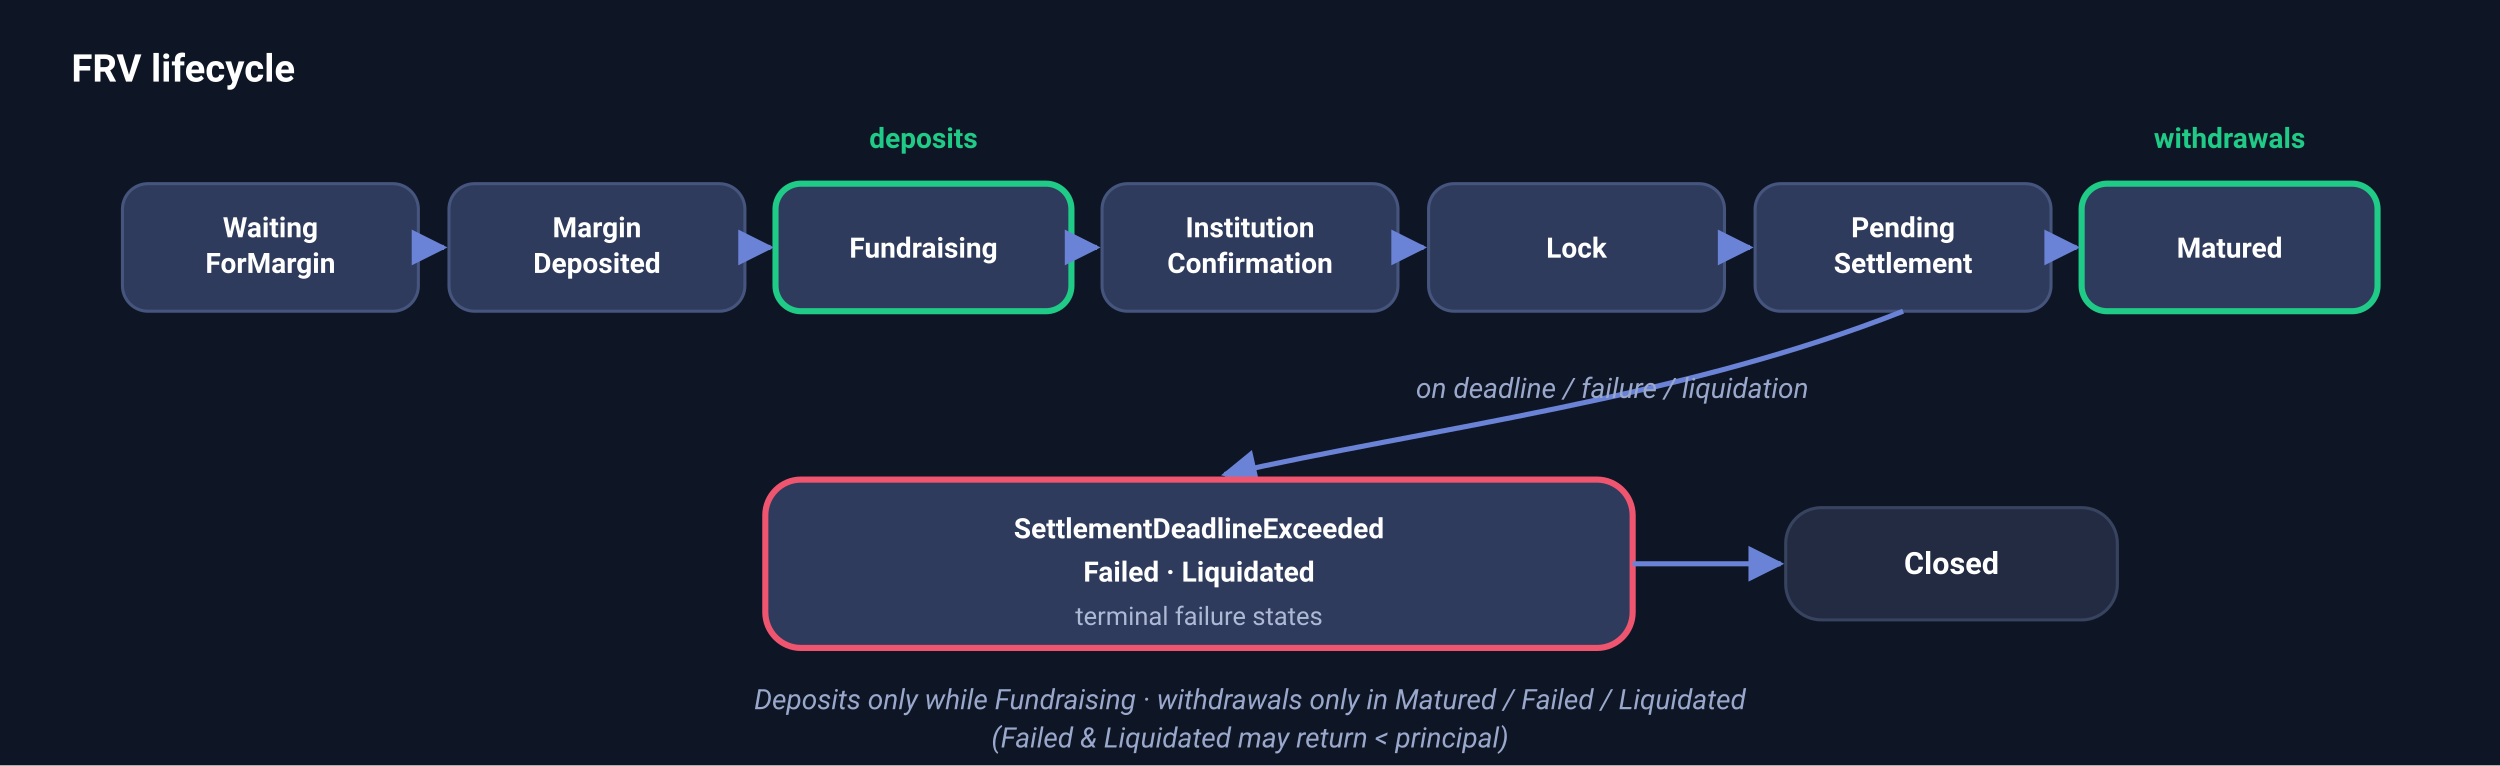
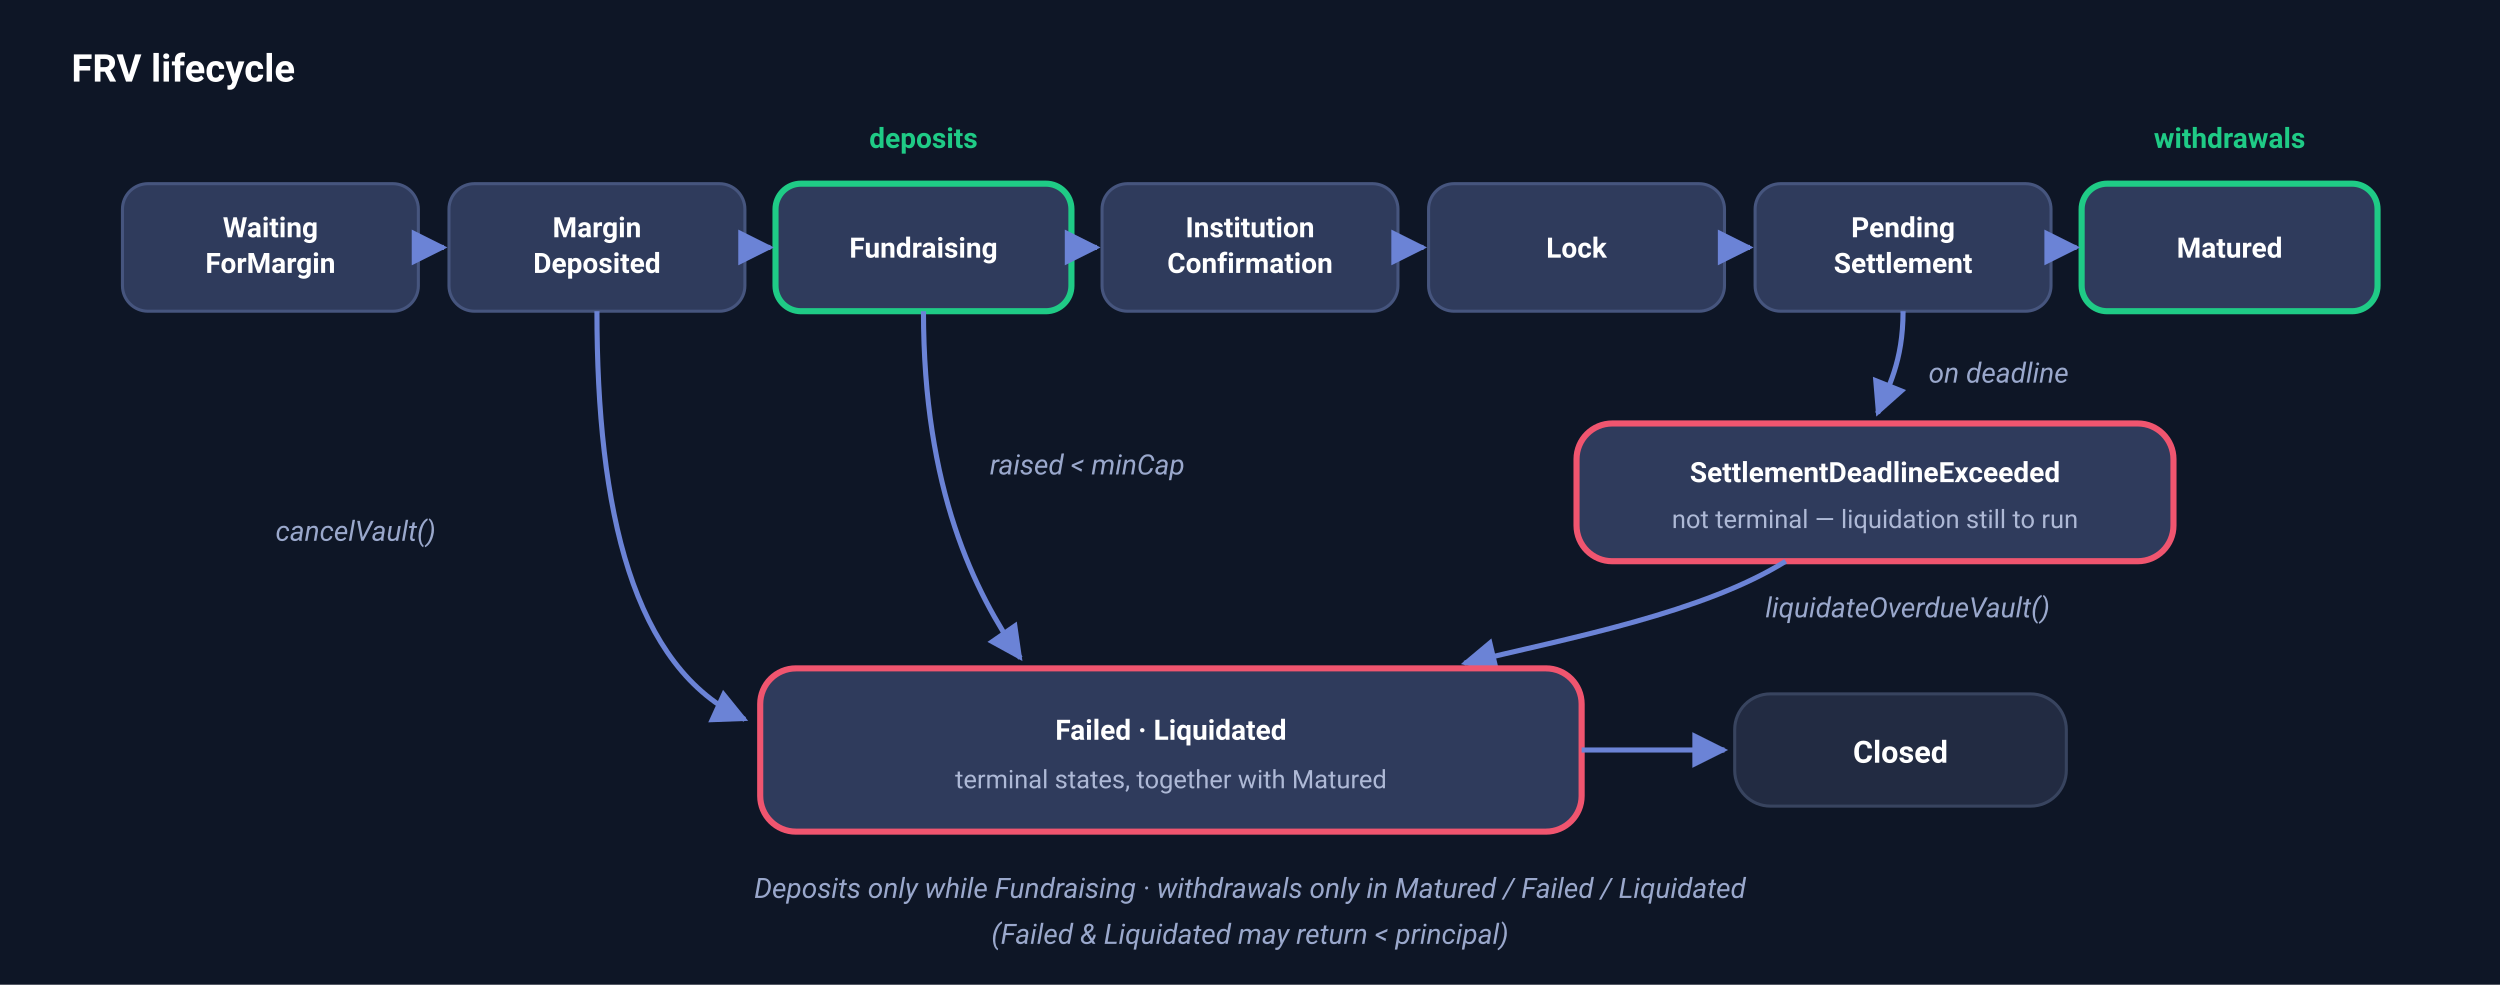
- <svg xmlns="http://www.w3.org/2000/svg" width="980" height="300" viewBox="0 0 980 300" font-family="system-ui, -apple-system, 'Segoe UI', Roboto, Inter, sans-serif">
+ <svg xmlns="http://www.w3.org/2000/svg" width="980" height="386" viewBox="0 0 980 386" font-family="system-ui, -apple-system, 'Segoe UI', Roboto, Inter, sans-serif">
  <defs>
    <marker id="arrow" viewBox="0 0 10 10" refX="9" refY="5" markerWidth="7" markerHeight="7" orient="auto-start-reverse">
      <path d="M 0 0 L 10 5 L 0 10 z" fill="#6B83D6" />
    </marker>
    <style>
      .st   { fill: #2F3B5C; stroke: #46557E; stroke-width: 1.2; }
      .go   { fill: #2F3B5C; stroke: #1FCB86; stroke-width: 2.4; }
      .fail { fill: #2F3B5C; stroke: #F0556F; stroke-width: 2.4; }
      .end  { fill: #222B42; stroke: #38445F; stroke-width: 1.2; }
      .stl  { fill: #FFFFFF; font-size: 11px; font-weight: 600; }
      .ttl  { fill: #FFFFFF; font-size: 15px; font-weight: 700; }
      .lbl  { fill: #FFFFFF; font-size: 12px; font-weight: 600; }
      .note { fill: #9AA8CC; font-size: 11px; font-style: italic; }
      .nsub { fill: #AEB9D6; font-size: 10px; }
      .tag  { fill: #1FCB86; font-size: 11px; font-weight: 600; }
      .edge { stroke: #6B83D6; stroke-width: 2; fill: none; marker-end: url(#arrow); }
      .la   { text-anchor: start; }
      text  { text-anchor: middle; }
    </style>
  </defs>
-   <rect class="bg" x="0" y="0" width="980" height="300" fill="#0E1626" />
+   <rect class="bg" x="0" y="0" width="980" height="386" fill="#0E1626" />
  <text class="ttl la" x="28" y="32">FRV lifecycle</text>
  <text class="tag" x="362" y="58">deposits</text>
  <text class="tag" x="874" y="58">withdrawals</text>
  <rect class="st" x="48" y="72" width="116" height="50" rx="10" />
  <text class="stl" x="106" y="93">Waiting</text>
  <text class="stl" x="106" y="107">ForMargin</text>
  <rect class="st" x="176" y="72" width="116" height="50" rx="10" />
  <text class="stl" x="234" y="93">Margin</text>
  <text class="stl" x="234" y="107">Deposited</text>
  <rect class="go" x="304" y="72" width="116" height="50" rx="10" />
  <text class="stl" x="362" y="101">Fundraising</text>
  <rect class="st" x="432" y="72" width="116" height="50" rx="10" />
  <text class="stl" x="490" y="93">Institution</text>
  <text class="stl" x="490" y="107">Confirmation</text>
  <rect class="st" x="560" y="72" width="116" height="50" rx="10" />
  <text class="stl" x="618" y="101">Lock</text>
  <rect class="st" x="688" y="72" width="116" height="50" rx="10" />
  <text class="stl" x="746" y="93">Pending</text>
  <text class="stl" x="746" y="107">Settlement</text>
  <rect class="go" x="816" y="72" width="116" height="50" rx="10" />
  <text class="stl" x="874" y="101">Matured</text>
  <path class="edge" d="M166,97 L174,97" />
  <path class="edge" d="M294,97 L302,97" />
  <path class="edge" d="M422,97 L430,97" />
  <path class="edge" d="M550,97 L558,97" />
  <path class="edge" d="M678,97 L686,97" />
  <path class="edge" d="M806,97 L814,97" />
-   <path class="edge" d="M746,122 C660,156 560,168 480,186" />
-   <text class="note" x="632" y="156">on deadline / failure / liquidation</text>
-   <rect class="fail" x="300" y="188" width="340" height="66" rx="14" />
-   <text class="stl" x="470" y="211" font-size="12">SettlementDeadlineExceeded</text>
-   <text class="stl" x="470" y="228" font-size="12">Failed · Liquidated</text>
-   <text class="nsub" x="470" y="245">terminal failure states</text>
-   <rect class="end" x="700" y="199" width="130" height="44" rx="14" />
-   <text class="lbl" x="765" y="225">Closed</text>
-   <path class="edge" d="M640,221 L698,221" />
-   <text class="note" x="490" y="278">Deposits only while Fundraising · withdrawals only in Matured / Failed / Liquidated</text>
-   <text class="note" x="490" y="293">(Failed &amp; Liquidated may return &lt; principal)</text>
+   <path class="edge" d="M746,122 C746,142 740,152 736,162" />
+   <text class="note la" x="756" y="150">on deadline</text>
+   <rect class="fail" x="618" y="166" width="234" height="54" rx="14" />
+   <text class="stl" x="735" y="189" font-size="12">SettlementDeadlineExceeded</text>
+   <text class="nsub" x="735" y="207">not terminal — liquidation still to run</text>
+   <path class="edge" d="M234,122 C234,200 248,262 292,282" />
+   <text class="note la" x="108" y="212">cancelVault()</text>
+   <path class="edge" d="M362,122 C362,192 382,232 400,258" />
+   <text class="note la" x="388" y="186">raised &lt; minCap</text>
+   <path class="edge" d="M700,220 C668,240 616,250 574,260" />
+   <text class="note la" x="692" y="242">liquidateOverdueVault()</text>
+   <rect class="fail" x="298" y="262" width="322" height="64" rx="14" />
+   <text class="stl" x="459" y="290" font-size="12">Failed · Liquidated</text>
+   <text class="nsub" x="459" y="309">terminal states, together with Matured</text>
+   <rect class="end" x="680" y="272" width="130" height="44" rx="14" />
+   <text class="lbl" x="745" y="299">Closed</text>
+   <path class="edge" d="M620,294 L676,294" />
+   <text class="note" x="490" y="352">Deposits only while Fundraising · withdrawals only in Matured / Failed / Liquidated</text>
+   <text class="note" x="490" y="370">(Failed &amp; Liquidated may return &lt; principal)</text>
</svg>
